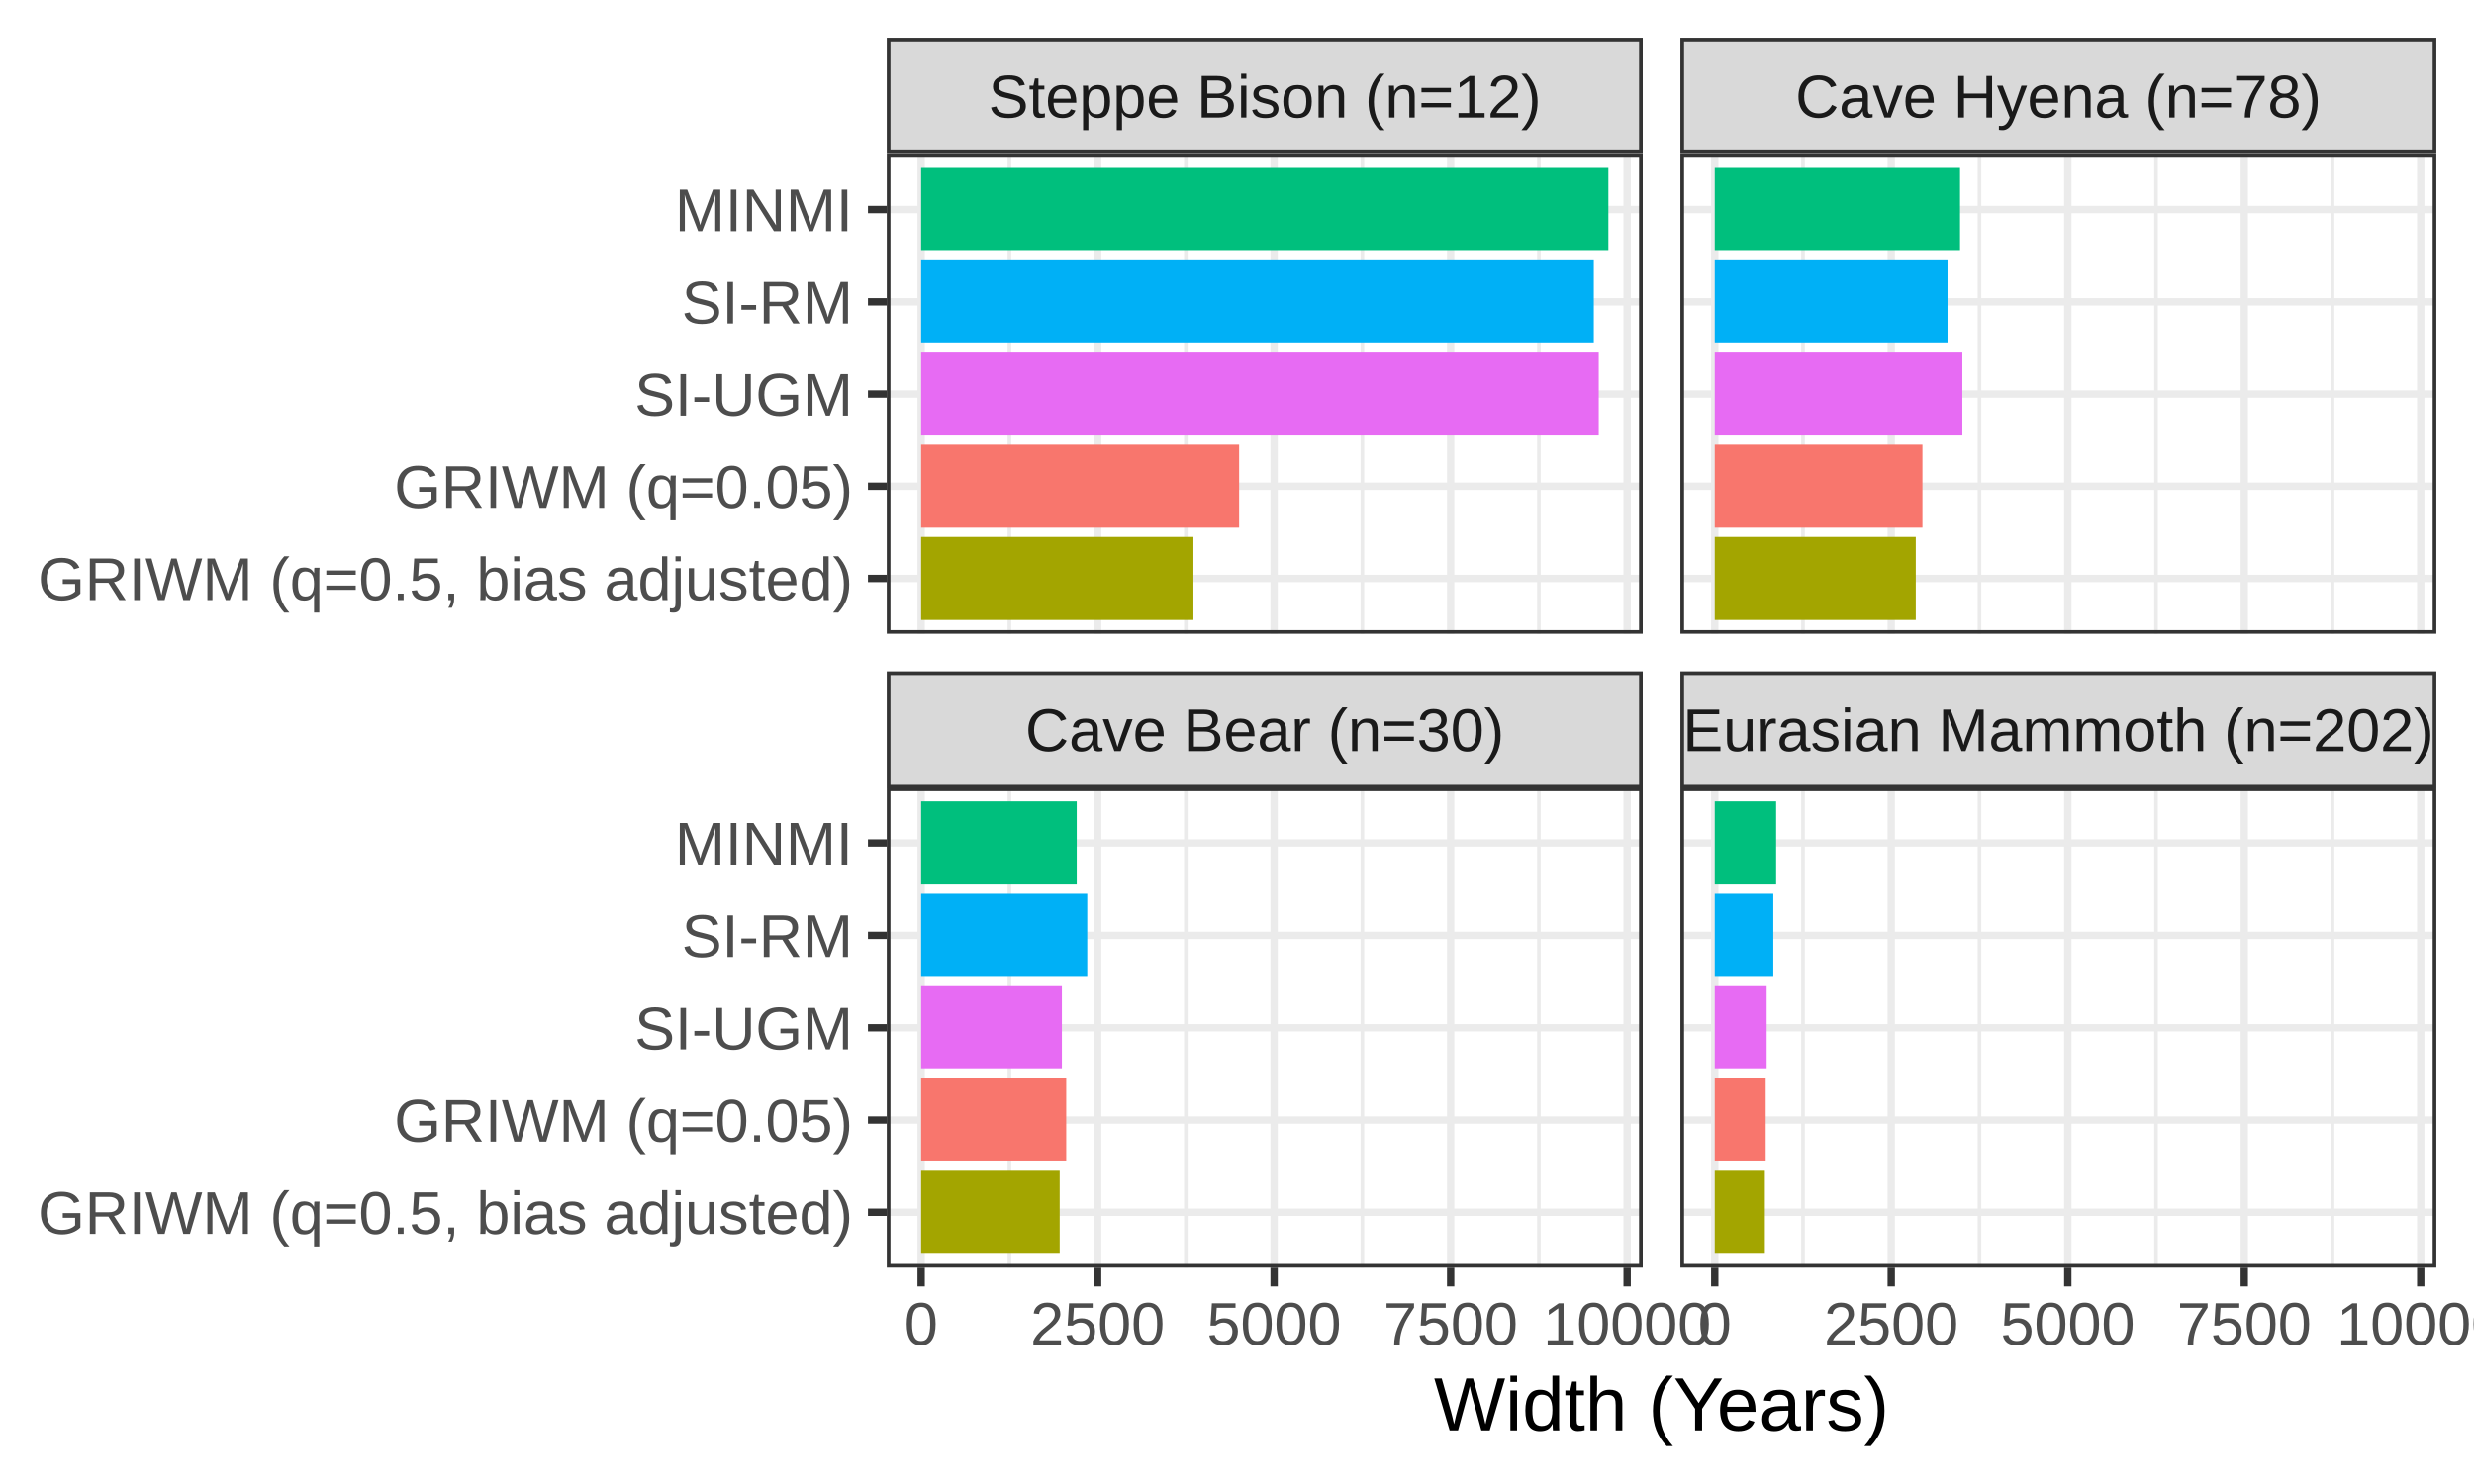
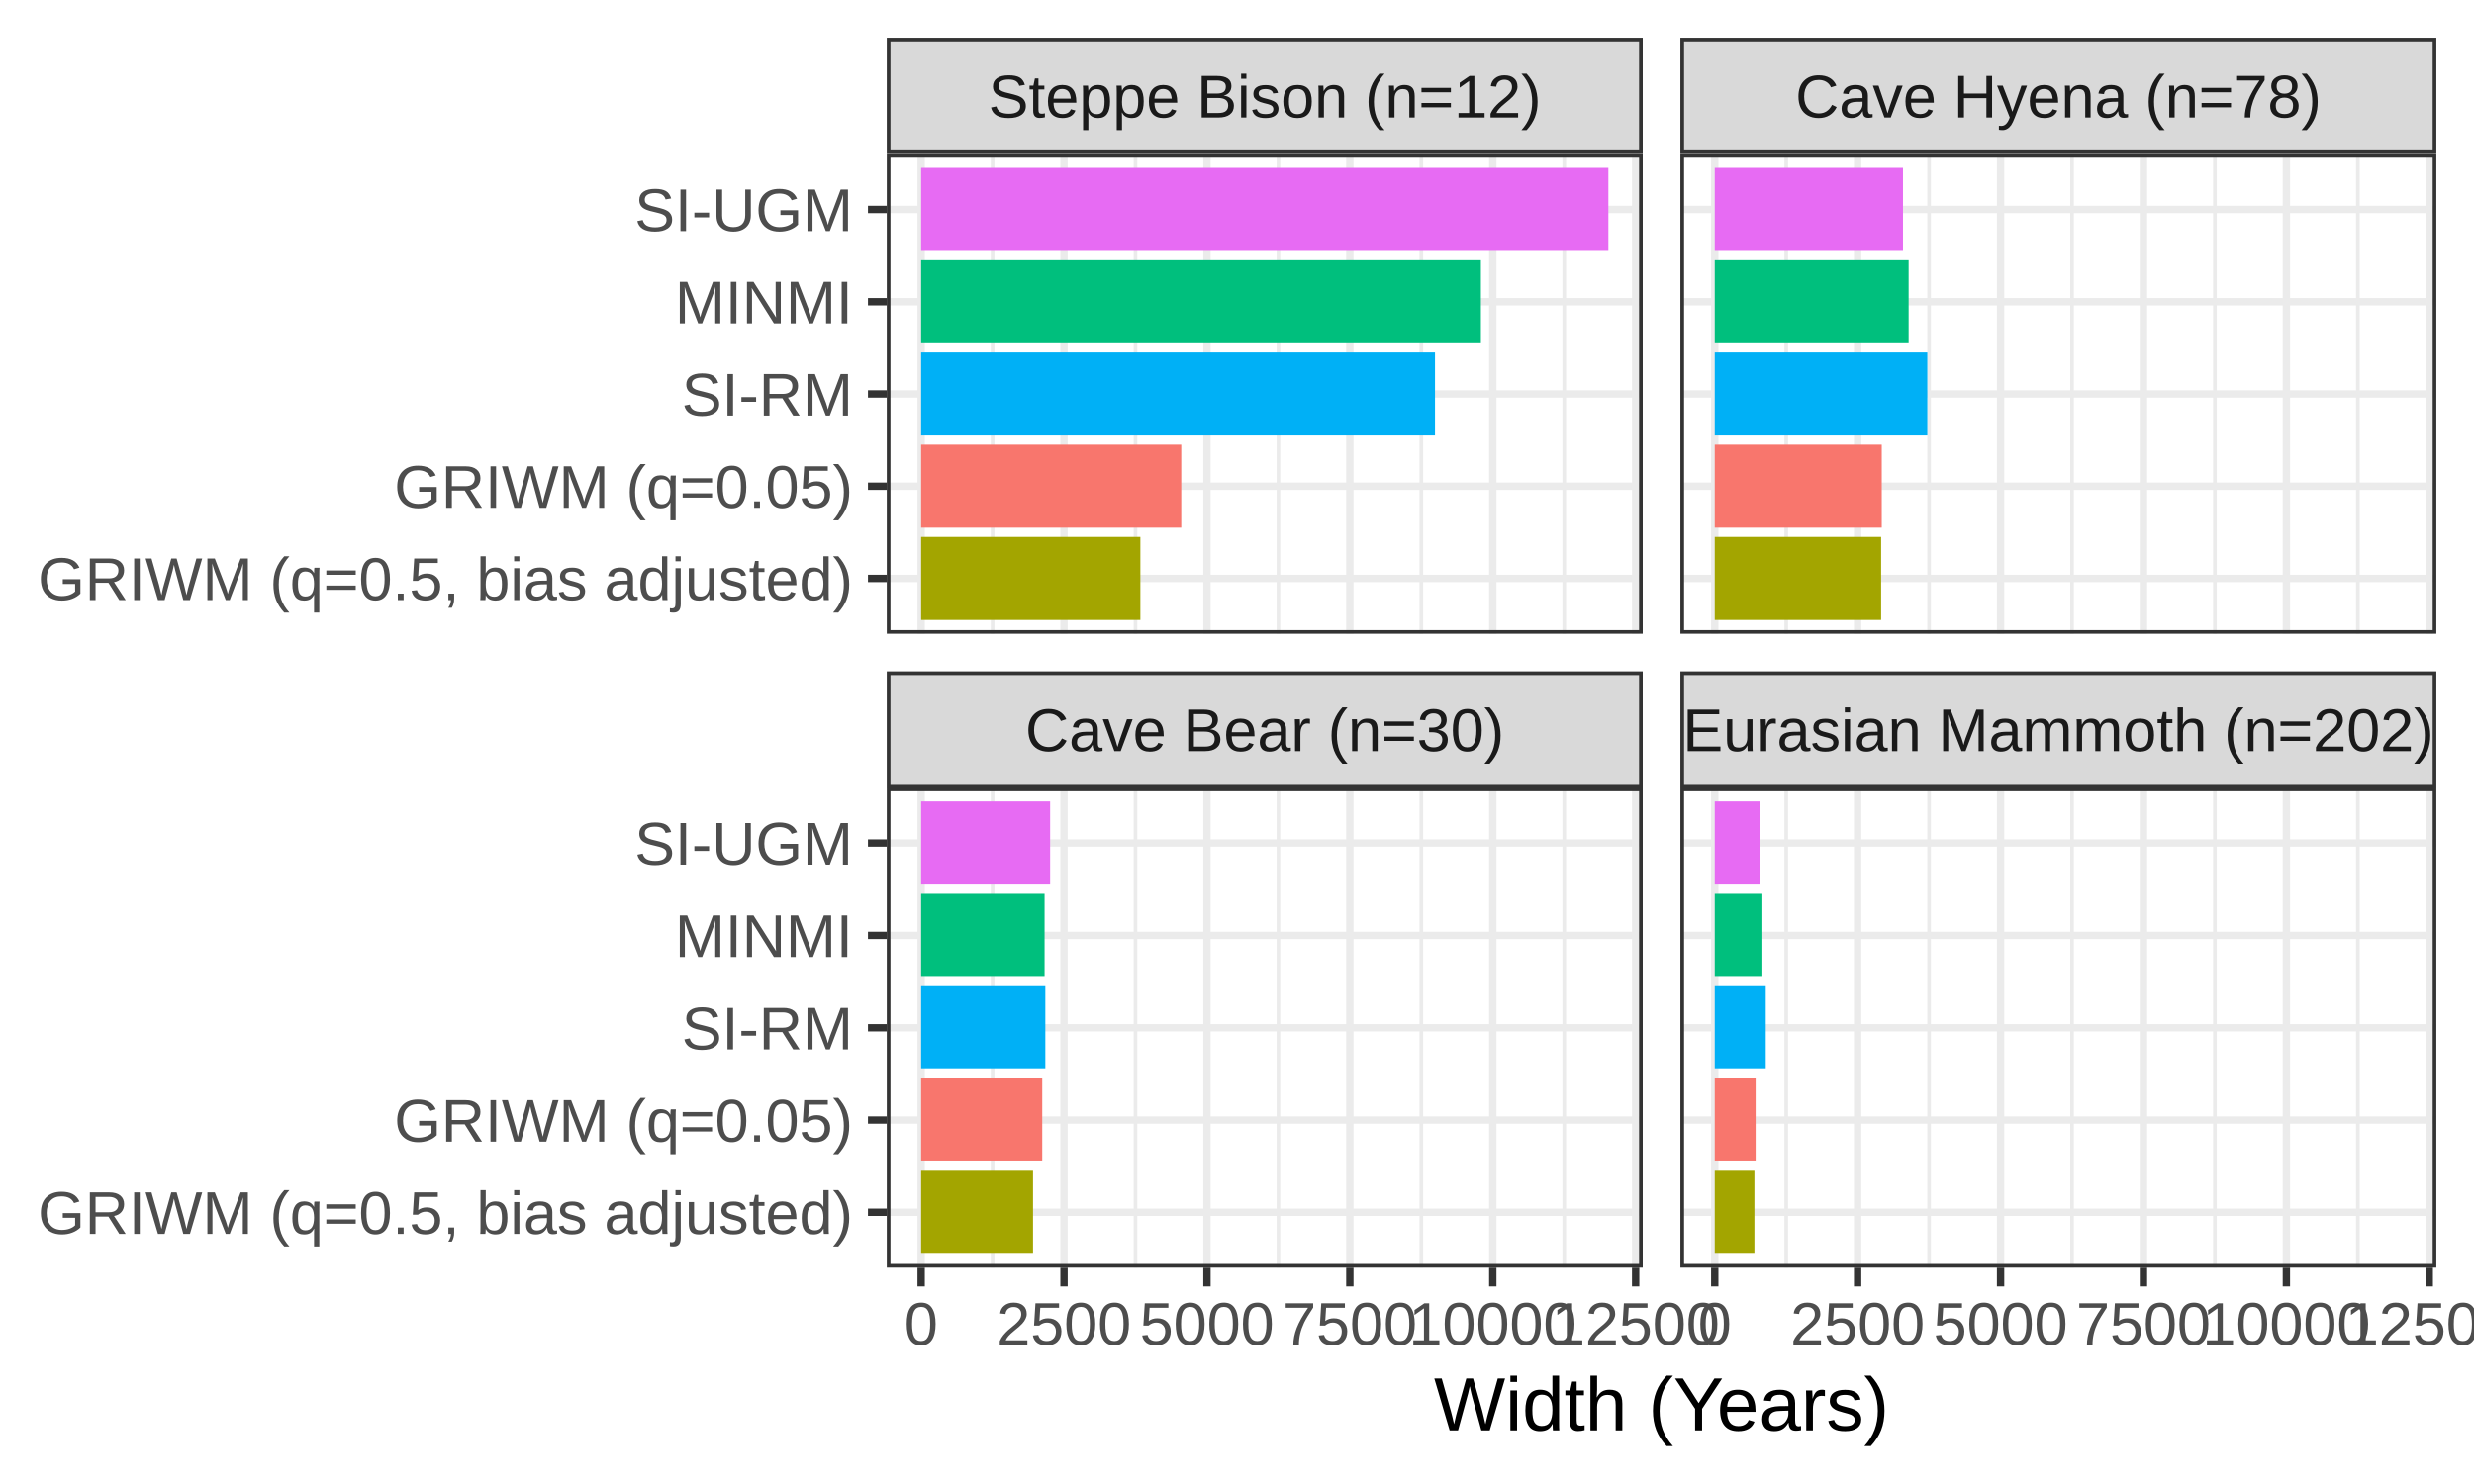
<svg xmlns="http://www.w3.org/2000/svg" class="svglite" width="360.00pt" height="216.00pt" viewBox="0 0 360.00 216.00">
  <defs>
    <style type="text/css">
    .svglite line, .svglite polyline, .svglite polygon, .svglite path, .svglite rect, .svglite circle {
      fill: none;
      stroke: #000000;
      stroke-linecap: round;
      stroke-linejoin: round;
      stroke-miterlimit: 10.00;
    }
    .svglite text {
      white-space: pre;
    }
  </style>
  </defs>
  <rect width="100%" height="100%" style="stroke: none; fill: #FFFFFF;" />
  <defs>
    <clipPath id="cpMC4wMHwzNjAuMDB8MC4wMHwyMTYuMDA=">
      <rect x="0.00" y="0.00" width="360.00" height="216.00" />
    </clipPath>
  </defs>
  <g clip-path="url(#cpMC4wMHwzNjAuMDB8MC4wMHwyMTYuMDA=)">
    <rect x="0.00" y="-0" width="360.00" height="216.00" style="stroke-width: 1.07; stroke: #FFFFFF; fill: #FFFFFF;" />
  </g>
  <defs>
    <clipPath id="cpMTI5LjA0fDIzOS4wNHwyMi40MHw5Mi4yNQ==">
      <rect x="129.04" y="22.40" width="110.00" height="69.85" />
    </clipPath>
  </defs>
  <g clip-path="url(#cpMTI5LjA0fDIzOS4wNHwyMi40MHw5Mi4yNQ==)">
    <rect x="129.04" y="22.40" width="110.00" height="69.85" style="stroke-width: 1.07; stroke: none; fill: #FFFFFF;" />
-     <polyline points="146.88,92.25 146.88,22.40 " style="stroke-width: 0.53; stroke: #EBEBEB; stroke-linecap: butt;" />
-     <polyline points="172.56,92.25 172.56,22.40 " style="stroke-width: 0.53; stroke: #EBEBEB; stroke-linecap: butt;" />
-     <polyline points="198.25,92.25 198.25,22.40 " style="stroke-width: 0.53; stroke: #EBEBEB; stroke-linecap: butt;" />
-     <polyline points="223.93,92.25 223.93,22.40 " style="stroke-width: 0.53; stroke: #EBEBEB; stroke-linecap: butt;" />
+     <polyline points="144.44,92.25 144.44,22.40 " style="stroke-width: 0.53; stroke: #EBEBEB; stroke-linecap: butt;" />
+     <polyline points="165.23,92.25 165.23,22.40 " style="stroke-width: 0.53; stroke: #EBEBEB; stroke-linecap: butt;" />
+     <polyline points="186.03,92.25 186.03,22.40 " style="stroke-width: 0.53; stroke: #EBEBEB; stroke-linecap: butt;" />
+     <polyline points="206.82,92.25 206.82,22.40 " style="stroke-width: 0.53; stroke: #EBEBEB; stroke-linecap: butt;" />
+     <polyline points="227.62,92.25 227.62,22.40 " style="stroke-width: 0.53; stroke: #EBEBEB; stroke-linecap: butt;" />
    <polyline points="129.04,84.19 239.04,84.19 " style="stroke-width: 1.07; stroke: #EBEBEB; stroke-linecap: butt;" />
    <polyline points="129.04,70.76 239.04,70.76 " style="stroke-width: 1.07; stroke: #EBEBEB; stroke-linecap: butt;" />
    <polyline points="129.04,57.32 239.04,57.32 " style="stroke-width: 1.07; stroke: #EBEBEB; stroke-linecap: butt;" />
    <polyline points="129.04,43.89 239.04,43.89 " style="stroke-width: 1.07; stroke: #EBEBEB; stroke-linecap: butt;" />
    <polyline points="129.04,30.46 239.04,30.46 " style="stroke-width: 1.07; stroke: #EBEBEB; stroke-linecap: butt;" />
    <polyline points="134.04,92.25 134.04,22.40 " style="stroke-width: 1.07; stroke: #EBEBEB; stroke-linecap: butt;" />
-     <polyline points="159.72,92.25 159.72,22.40 " style="stroke-width: 1.07; stroke: #EBEBEB; stroke-linecap: butt;" />
-     <polyline points="185.40,92.25 185.40,22.40 " style="stroke-width: 1.07; stroke: #EBEBEB; stroke-linecap: butt;" />
-     <polyline points="211.09,92.25 211.09,22.40 " style="stroke-width: 1.07; stroke: #EBEBEB; stroke-linecap: butt;" />
-     <polyline points="236.77,92.25 236.77,22.40 " style="stroke-width: 1.07; stroke: #EBEBEB; stroke-linecap: butt;" />
-     <rect x="134.04" y="24.41" width="100.00" height="12.09" style="stroke-width: 1.07; stroke: none; stroke-linecap: square; stroke-linejoin: miter; fill: #00BF7D;" />
-     <rect x="134.04" y="51.28" width="98.60" height="12.09" style="stroke-width: 1.07; stroke: none; stroke-linecap: square; stroke-linejoin: miter; fill: #E76BF3;" />
-     <rect x="134.04" y="37.85" width="97.88" height="12.09" style="stroke-width: 1.07; stroke: none; stroke-linecap: square; stroke-linejoin: miter; fill: #00B0F6;" />
-     <rect x="134.04" y="64.71" width="46.27" height="12.09" style="stroke-width: 1.07; stroke: none; stroke-linecap: square; stroke-linejoin: miter; fill: #F8766D;" />
-     <rect x="134.04" y="78.15" width="39.62" height="12.09" style="stroke-width: 1.07; stroke: none; stroke-linecap: square; stroke-linejoin: miter; fill: #A3A500;" />
+     <polyline points="154.83,92.25 154.83,22.40 " style="stroke-width: 1.07; stroke: #EBEBEB; stroke-linecap: butt;" />
+     <polyline points="175.63,92.25 175.63,22.40 " style="stroke-width: 1.07; stroke: #EBEBEB; stroke-linecap: butt;" />
+     <polyline points="196.42,92.25 196.42,22.40 " style="stroke-width: 1.07; stroke: #EBEBEB; stroke-linecap: butt;" />
+     <polyline points="217.22,92.25 217.22,22.40 " style="stroke-width: 1.07; stroke: #EBEBEB; stroke-linecap: butt;" />
+     <polyline points="238.01,92.25 238.01,22.40 " style="stroke-width: 1.07; stroke: #EBEBEB; stroke-linecap: butt;" />
+     <rect x="134.04" y="24.41" width="100.00" height="12.09" style="stroke-width: 1.07; stroke: none; stroke-linecap: square; stroke-linejoin: miter; fill: #E76BF3;" />
+     <rect x="134.04" y="37.85" width="81.45" height="12.09" style="stroke-width: 1.07; stroke: none; stroke-linecap: square; stroke-linejoin: miter; fill: #00BF7D;" />
+     <rect x="134.04" y="51.28" width="74.77" height="12.09" style="stroke-width: 1.07; stroke: none; stroke-linecap: square; stroke-linejoin: miter; fill: #00B0F6;" />
+     <rect x="134.04" y="64.71" width="37.85" height="12.09" style="stroke-width: 1.07; stroke: none; stroke-linecap: square; stroke-linejoin: miter; fill: #F8766D;" />
+     <rect x="134.04" y="78.15" width="31.90" height="12.09" style="stroke-width: 1.07; stroke: none; stroke-linecap: square; stroke-linejoin: miter; fill: #A3A500;" />
    <rect x="129.04" y="22.40" width="110.00" height="69.85" style="stroke-width: 1.07; stroke: #333333;" />
  </g>
  <g clip-path="url(#cpMC4wMHwzNjAuMDB8MC4wMHwyMTYuMDA=)">
</g>
  <defs>
    <clipPath id="cpMTI5LjA0fDIzOS4wNHwxMTQuNjV8MTg0LjUw">
      <rect x="129.04" y="114.65" width="110.00" height="69.85" />
    </clipPath>
  </defs>
  <g clip-path="url(#cpMTI5LjA0fDIzOS4wNHwxMTQuNjV8MTg0LjUw)">
    <rect x="129.04" y="114.65" width="110.00" height="69.85" style="stroke-width: 1.07; stroke: none; fill: #FFFFFF;" />
-     <polyline points="146.88,184.50 146.88,114.65 " style="stroke-width: 0.53; stroke: #EBEBEB; stroke-linecap: butt;" />
-     <polyline points="172.56,184.50 172.56,114.65 " style="stroke-width: 0.53; stroke: #EBEBEB; stroke-linecap: butt;" />
-     <polyline points="198.25,184.50 198.25,114.65 " style="stroke-width: 0.53; stroke: #EBEBEB; stroke-linecap: butt;" />
-     <polyline points="223.93,184.50 223.93,114.65 " style="stroke-width: 0.53; stroke: #EBEBEB; stroke-linecap: butt;" />
+     <polyline points="144.44,184.50 144.44,114.65 " style="stroke-width: 0.53; stroke: #EBEBEB; stroke-linecap: butt;" />
+     <polyline points="165.23,184.50 165.23,114.65 " style="stroke-width: 0.53; stroke: #EBEBEB; stroke-linecap: butt;" />
+     <polyline points="186.03,184.50 186.03,114.65 " style="stroke-width: 0.53; stroke: #EBEBEB; stroke-linecap: butt;" />
+     <polyline points="206.82,184.50 206.82,114.65 " style="stroke-width: 0.53; stroke: #EBEBEB; stroke-linecap: butt;" />
+     <polyline points="227.62,184.50 227.62,114.65 " style="stroke-width: 0.53; stroke: #EBEBEB; stroke-linecap: butt;" />
    <polyline points="129.04,176.44 239.04,176.44 " style="stroke-width: 1.07; stroke: #EBEBEB; stroke-linecap: butt;" />
    <polyline points="129.04,163.01 239.04,163.01 " style="stroke-width: 1.07; stroke: #EBEBEB; stroke-linecap: butt;" />
    <polyline points="129.04,149.58 239.04,149.58 " style="stroke-width: 1.07; stroke: #EBEBEB; stroke-linecap: butt;" />
    <polyline points="129.04,136.14 239.04,136.14 " style="stroke-width: 1.07; stroke: #EBEBEB; stroke-linecap: butt;" />
    <polyline points="129.04,122.71 239.04,122.71 " style="stroke-width: 1.07; stroke: #EBEBEB; stroke-linecap: butt;" />
    <polyline points="134.04,184.50 134.04,114.65 " style="stroke-width: 1.07; stroke: #EBEBEB; stroke-linecap: butt;" />
-     <polyline points="159.72,184.50 159.72,114.65 " style="stroke-width: 1.07; stroke: #EBEBEB; stroke-linecap: butt;" />
-     <polyline points="185.40,184.50 185.40,114.65 " style="stroke-width: 1.07; stroke: #EBEBEB; stroke-linecap: butt;" />
-     <polyline points="211.09,184.50 211.09,114.65 " style="stroke-width: 1.07; stroke: #EBEBEB; stroke-linecap: butt;" />
-     <polyline points="236.77,184.50 236.77,114.65 " style="stroke-width: 1.07; stroke: #EBEBEB; stroke-linecap: butt;" />
-     <rect x="134.04" y="130.10" width="24.17" height="12.09" style="stroke-width: 1.07; stroke: none; stroke-linecap: square; stroke-linejoin: miter; fill: #00B0F6;" />
-     <rect x="134.04" y="116.66" width="22.64" height="12.09" style="stroke-width: 1.07; stroke: none; stroke-linecap: square; stroke-linejoin: miter; fill: #00BF7D;" />
-     <rect x="134.04" y="156.96" width="21.11" height="12.09" style="stroke-width: 1.07; stroke: none; stroke-linecap: square; stroke-linejoin: miter; fill: #F8766D;" />
-     <rect x="134.04" y="143.53" width="20.48" height="12.09" style="stroke-width: 1.07; stroke: none; stroke-linecap: square; stroke-linejoin: miter; fill: #E76BF3;" />
-     <rect x="134.04" y="170.40" width="20.16" height="12.09" style="stroke-width: 1.07; stroke: none; stroke-linecap: square; stroke-linejoin: miter; fill: #A3A500;" />
+     <polyline points="154.83,184.50 154.83,114.65 " style="stroke-width: 1.07; stroke: #EBEBEB; stroke-linecap: butt;" />
+     <polyline points="175.63,184.50 175.63,114.65 " style="stroke-width: 1.07; stroke: #EBEBEB; stroke-linecap: butt;" />
+     <polyline points="196.42,184.50 196.42,114.65 " style="stroke-width: 1.07; stroke: #EBEBEB; stroke-linecap: butt;" />
+     <polyline points="217.22,184.50 217.22,114.65 " style="stroke-width: 1.07; stroke: #EBEBEB; stroke-linecap: butt;" />
+     <polyline points="238.01,184.50 238.01,114.65 " style="stroke-width: 1.07; stroke: #EBEBEB; stroke-linecap: butt;" />
+     <rect x="134.04" y="116.66" width="18.77" height="12.09" style="stroke-width: 1.07; stroke: none; stroke-linecap: square; stroke-linejoin: miter; fill: #E76BF3;" />
+     <rect x="134.04" y="143.53" width="18.07" height="12.09" style="stroke-width: 1.07; stroke: none; stroke-linecap: square; stroke-linejoin: miter; fill: #00B0F6;" />
+     <rect x="134.04" y="130.10" width="17.96" height="12.09" style="stroke-width: 1.07; stroke: none; stroke-linecap: square; stroke-linejoin: miter; fill: #00BF7D;" />
+     <rect x="134.04" y="156.96" width="17.62" height="12.09" style="stroke-width: 1.07; stroke: none; stroke-linecap: square; stroke-linejoin: miter; fill: #F8766D;" />
+     <rect x="134.04" y="170.40" width="16.28" height="12.09" style="stroke-width: 1.07; stroke: none; stroke-linecap: square; stroke-linejoin: miter; fill: #A3A500;" />
    <rect x="129.04" y="114.65" width="110.00" height="69.85" style="stroke-width: 1.07; stroke: #333333;" />
  </g>
  <g clip-path="url(#cpMC4wMHwzNjAuMDB8MC4wMHwyMTYuMDA=)">
</g>
  <defs>
    <clipPath id="cpMjQ0LjUyfDM1NC41MnwyMi40MHw5Mi4yNQ==">
      <rect x="244.52" y="22.40" width="110.00" height="69.85" />
    </clipPath>
  </defs>
  <g clip-path="url(#cpMjQ0LjUyfDM1NC41MnwyMi40MHw5Mi4yNQ==)">
    <rect x="244.52" y="22.40" width="110.00" height="69.85" style="stroke-width: 1.07; stroke: none; fill: #FFFFFF;" />
-     <polyline points="262.36,92.25 262.36,22.40 " style="stroke-width: 0.53; stroke: #EBEBEB; stroke-linecap: butt;" />
-     <polyline points="288.04,92.25 288.04,22.40 " style="stroke-width: 0.53; stroke: #EBEBEB; stroke-linecap: butt;" />
-     <polyline points="313.73,92.25 313.73,22.40 " style="stroke-width: 0.53; stroke: #EBEBEB; stroke-linecap: butt;" />
-     <polyline points="339.41,92.25 339.41,22.40 " style="stroke-width: 0.53; stroke: #EBEBEB; stroke-linecap: butt;" />
+     <polyline points="259.92,92.25 259.92,22.40 " style="stroke-width: 0.53; stroke: #EBEBEB; stroke-linecap: butt;" />
+     <polyline points="280.71,92.25 280.71,22.40 " style="stroke-width: 0.53; stroke: #EBEBEB; stroke-linecap: butt;" />
+     <polyline points="301.51,92.25 301.51,22.40 " style="stroke-width: 0.53; stroke: #EBEBEB; stroke-linecap: butt;" />
+     <polyline points="322.30,92.25 322.30,22.40 " style="stroke-width: 0.53; stroke: #EBEBEB; stroke-linecap: butt;" />
+     <polyline points="343.10,92.25 343.10,22.40 " style="stroke-width: 0.53; stroke: #EBEBEB; stroke-linecap: butt;" />
    <polyline points="244.52,84.19 354.52,84.19 " style="stroke-width: 1.07; stroke: #EBEBEB; stroke-linecap: butt;" />
    <polyline points="244.52,70.76 354.52,70.76 " style="stroke-width: 1.07; stroke: #EBEBEB; stroke-linecap: butt;" />
    <polyline points="244.52,57.32 354.52,57.32 " style="stroke-width: 1.07; stroke: #EBEBEB; stroke-linecap: butt;" />
    <polyline points="244.52,43.89 354.52,43.89 " style="stroke-width: 1.07; stroke: #EBEBEB; stroke-linecap: butt;" />
    <polyline points="244.52,30.46 354.52,30.46 " style="stroke-width: 1.07; stroke: #EBEBEB; stroke-linecap: butt;" />
    <polyline points="249.52,92.25 249.52,22.40 " style="stroke-width: 1.07; stroke: #EBEBEB; stroke-linecap: butt;" />
-     <polyline points="275.20,92.25 275.20,22.40 " style="stroke-width: 1.07; stroke: #EBEBEB; stroke-linecap: butt;" />
-     <polyline points="300.89,92.25 300.89,22.40 " style="stroke-width: 1.07; stroke: #EBEBEB; stroke-linecap: butt;" />
-     <polyline points="326.57,92.25 326.57,22.40 " style="stroke-width: 1.07; stroke: #EBEBEB; stroke-linecap: butt;" />
-     <polyline points="352.25,92.25 352.25,22.40 " style="stroke-width: 1.07; stroke: #EBEBEB; stroke-linecap: butt;" />
-     <rect x="249.52" y="51.28" width="36.03" height="12.09" style="stroke-width: 1.07; stroke: none; stroke-linecap: square; stroke-linejoin: miter; fill: #E76BF3;" />
-     <rect x="249.52" y="24.41" width="35.69" height="12.09" style="stroke-width: 1.07; stroke: none; stroke-linecap: square; stroke-linejoin: miter; fill: #00BF7D;" />
-     <rect x="249.52" y="37.85" width="33.87" height="12.09" style="stroke-width: 1.07; stroke: none; stroke-linecap: square; stroke-linejoin: miter; fill: #00B0F6;" />
-     <rect x="249.52" y="64.71" width="30.22" height="12.09" style="stroke-width: 1.07; stroke: none; stroke-linecap: square; stroke-linejoin: miter; fill: #F8766D;" />
-     <rect x="249.52" y="78.15" width="29.25" height="12.09" style="stroke-width: 1.07; stroke: none; stroke-linecap: square; stroke-linejoin: miter; fill: #A3A500;" />
+     <polyline points="270.31,92.25 270.31,22.40 " style="stroke-width: 1.07; stroke: #EBEBEB; stroke-linecap: butt;" />
+     <polyline points="291.11,92.25 291.11,22.40 " style="stroke-width: 1.07; stroke: #EBEBEB; stroke-linecap: butt;" />
+     <polyline points="311.90,92.25 311.90,22.40 " style="stroke-width: 1.07; stroke: #EBEBEB; stroke-linecap: butt;" />
+     <polyline points="332.70,92.25 332.70,22.40 " style="stroke-width: 1.07; stroke: #EBEBEB; stroke-linecap: butt;" />
+     <polyline points="353.49,92.25 353.49,22.40 " style="stroke-width: 1.07; stroke: #EBEBEB; stroke-linecap: butt;" />
+     <rect x="249.52" y="51.28" width="30.93" height="12.09" style="stroke-width: 1.07; stroke: none; stroke-linecap: square; stroke-linejoin: miter; fill: #00B0F6;" />
+     <rect x="249.52" y="37.85" width="28.21" height="12.09" style="stroke-width: 1.07; stroke: none; stroke-linecap: square; stroke-linejoin: miter; fill: #00BF7D;" />
+     <rect x="249.52" y="24.41" width="27.39" height="12.09" style="stroke-width: 1.07; stroke: none; stroke-linecap: square; stroke-linejoin: miter; fill: #E76BF3;" />
+     <rect x="249.52" y="64.71" width="24.30" height="12.09" style="stroke-width: 1.07; stroke: none; stroke-linecap: square; stroke-linejoin: miter; fill: #F8766D;" />
+     <rect x="249.52" y="78.15" width="24.21" height="12.09" style="stroke-width: 1.07; stroke: none; stroke-linecap: square; stroke-linejoin: miter; fill: #A3A500;" />
    <rect x="244.52" y="22.40" width="110.00" height="69.85" style="stroke-width: 1.07; stroke: #333333;" />
  </g>
  <g clip-path="url(#cpMC4wMHwzNjAuMDB8MC4wMHwyMTYuMDA=)">
</g>
  <defs>
    <clipPath id="cpMjQ0LjUyfDM1NC41MnwxMTQuNjV8MTg0LjUw">
      <rect x="244.52" y="114.65" width="110.00" height="69.85" />
    </clipPath>
  </defs>
  <g clip-path="url(#cpMjQ0LjUyfDM1NC41MnwxMTQuNjV8MTg0LjUw)">
    <rect x="244.52" y="114.65" width="110.00" height="69.85" style="stroke-width: 1.07; stroke: none; fill: #FFFFFF;" />
-     <polyline points="262.36,184.50 262.36,114.65 " style="stroke-width: 0.53; stroke: #EBEBEB; stroke-linecap: butt;" />
-     <polyline points="288.04,184.50 288.04,114.65 " style="stroke-width: 0.53; stroke: #EBEBEB; stroke-linecap: butt;" />
-     <polyline points="313.73,184.50 313.73,114.65 " style="stroke-width: 0.53; stroke: #EBEBEB; stroke-linecap: butt;" />
-     <polyline points="339.41,184.50 339.41,114.65 " style="stroke-width: 0.53; stroke: #EBEBEB; stroke-linecap: butt;" />
+     <polyline points="259.92,184.50 259.92,114.65 " style="stroke-width: 0.53; stroke: #EBEBEB; stroke-linecap: butt;" />
+     <polyline points="280.71,184.50 280.71,114.65 " style="stroke-width: 0.53; stroke: #EBEBEB; stroke-linecap: butt;" />
+     <polyline points="301.51,184.50 301.51,114.65 " style="stroke-width: 0.53; stroke: #EBEBEB; stroke-linecap: butt;" />
+     <polyline points="322.30,184.50 322.30,114.65 " style="stroke-width: 0.53; stroke: #EBEBEB; stroke-linecap: butt;" />
+     <polyline points="343.10,184.50 343.10,114.65 " style="stroke-width: 0.53; stroke: #EBEBEB; stroke-linecap: butt;" />
    <polyline points="244.52,176.44 354.52,176.44 " style="stroke-width: 1.07; stroke: #EBEBEB; stroke-linecap: butt;" />
    <polyline points="244.52,163.01 354.52,163.01 " style="stroke-width: 1.07; stroke: #EBEBEB; stroke-linecap: butt;" />
    <polyline points="244.52,149.58 354.52,149.58 " style="stroke-width: 1.07; stroke: #EBEBEB; stroke-linecap: butt;" />
    <polyline points="244.52,136.14 354.52,136.14 " style="stroke-width: 1.07; stroke: #EBEBEB; stroke-linecap: butt;" />
    <polyline points="244.52,122.71 354.52,122.71 " style="stroke-width: 1.07; stroke: #EBEBEB; stroke-linecap: butt;" />
    <polyline points="249.52,184.50 249.52,114.65 " style="stroke-width: 1.07; stroke: #EBEBEB; stroke-linecap: butt;" />
-     <polyline points="275.20,184.50 275.20,114.65 " style="stroke-width: 1.07; stroke: #EBEBEB; stroke-linecap: butt;" />
-     <polyline points="300.89,184.50 300.89,114.65 " style="stroke-width: 1.07; stroke: #EBEBEB; stroke-linecap: butt;" />
-     <polyline points="326.57,184.50 326.57,114.65 " style="stroke-width: 1.07; stroke: #EBEBEB; stroke-linecap: butt;" />
-     <polyline points="352.25,184.50 352.25,114.65 " style="stroke-width: 1.07; stroke: #EBEBEB; stroke-linecap: butt;" />
-     <rect x="249.52" y="116.66" width="8.93" height="12.09" style="stroke-width: 1.07; stroke: none; stroke-linecap: square; stroke-linejoin: miter; fill: #00BF7D;" />
-     <rect x="249.52" y="130.10" width="8.52" height="12.09" style="stroke-width: 1.07; stroke: none; stroke-linecap: square; stroke-linejoin: miter; fill: #00B0F6;" />
-     <rect x="249.52" y="143.53" width="7.55" height="12.09" style="stroke-width: 1.07; stroke: none; stroke-linecap: square; stroke-linejoin: miter; fill: #E76BF3;" />
-     <rect x="249.52" y="156.96" width="7.41" height="12.09" style="stroke-width: 1.07; stroke: none; stroke-linecap: square; stroke-linejoin: miter; fill: #F8766D;" />
-     <rect x="249.52" y="170.40" width="7.29" height="12.09" style="stroke-width: 1.07; stroke: none; stroke-linecap: square; stroke-linejoin: miter; fill: #A3A500;" />
+     <polyline points="270.31,184.50 270.31,114.65 " style="stroke-width: 1.07; stroke: #EBEBEB; stroke-linecap: butt;" />
+     <polyline points="291.11,184.50 291.11,114.65 " style="stroke-width: 1.07; stroke: #EBEBEB; stroke-linecap: butt;" />
+     <polyline points="311.90,184.50 311.90,114.65 " style="stroke-width: 1.07; stroke: #EBEBEB; stroke-linecap: butt;" />
+     <polyline points="332.70,184.50 332.70,114.65 " style="stroke-width: 1.07; stroke: #EBEBEB; stroke-linecap: butt;" />
+     <polyline points="353.49,184.50 353.49,114.65 " style="stroke-width: 1.07; stroke: #EBEBEB; stroke-linecap: butt;" />
+     <rect x="249.52" y="143.53" width="7.42" height="12.09" style="stroke-width: 1.07; stroke: none; stroke-linecap: square; stroke-linejoin: miter; fill: #00B0F6;" />
+     <rect x="249.52" y="130.10" width="6.93" height="12.09" style="stroke-width: 1.07; stroke: none; stroke-linecap: square; stroke-linejoin: miter; fill: #00BF7D;" />
+     <rect x="249.52" y="116.66" width="6.59" height="12.09" style="stroke-width: 1.07; stroke: none; stroke-linecap: square; stroke-linejoin: miter; fill: #E76BF3;" />
+     <rect x="249.52" y="156.96" width="5.95" height="12.09" style="stroke-width: 1.07; stroke: none; stroke-linecap: square; stroke-linejoin: miter; fill: #F8766D;" />
+     <rect x="249.52" y="170.40" width="5.77" height="12.09" style="stroke-width: 1.07; stroke: none; stroke-linecap: square; stroke-linejoin: miter; fill: #A3A500;" />
    <rect x="244.52" y="114.65" width="110.00" height="69.85" style="stroke-width: 1.07; stroke: #333333;" />
  </g>
  <g clip-path="url(#cpMC4wMHwzNjAuMDB8MC4wMHwyMTYuMDA=)">
</g>
  <defs>
    <clipPath id="cpMTI5LjA0fDIzOS4wNHw5Ny43M3wxMTQuNjU=">
      <rect x="129.04" y="97.73" width="110.00" height="16.92" />
    </clipPath>
  </defs>
  <g clip-path="url(#cpMTI5LjA0fDIzOS4wNHw5Ny43M3wxMTQuNjU=)">
    <rect x="129.04" y="97.73" width="110.00" height="16.92" style="stroke-width: 1.07; stroke: #333333; fill: #D9D9D9;" />
    <text x="184.04" y="109.34" text-anchor="middle" style="font-size: 8.80px;fill: #1A1A1A; font-family: &quot;Arial&quot;;" textLength="69.72px" lengthAdjust="spacingAndGlyphs">Cave Bear (n=30)</text>
  </g>
  <g clip-path="url(#cpMC4wMHwzNjAuMDB8MC4wMHwyMTYuMDA=)">
</g>
  <defs>
    <clipPath id="cpMjQ0LjUyfDM1NC41Mnw5Ny43M3wxMTQuNjU=">
      <rect x="244.52" y="97.73" width="110.00" height="16.92" />
    </clipPath>
  </defs>
  <g clip-path="url(#cpMjQ0LjUyfDM1NC41Mnw5Ny43M3wxMTQuNjU=)">
    <rect x="244.52" y="97.73" width="110.00" height="16.92" style="stroke-width: 1.07; stroke: #333333; fill: #D9D9D9;" />
    <text x="299.52" y="109.34" text-anchor="middle" style="font-size: 8.80px;fill: #1A1A1A; font-family: &quot;Arial&quot;;" textLength="109.34px" lengthAdjust="spacingAndGlyphs">Eurasian Mammoth (n=202)</text>
  </g>
  <g clip-path="url(#cpMC4wMHwzNjAuMDB8MC4wMHwyMTYuMDA=)">
</g>
  <defs>
    <clipPath id="cpMTI5LjA0fDIzOS4wNHw1LjQ4fDIyLjQw">
      <rect x="129.04" y="5.48" width="110.00" height="16.92" />
    </clipPath>
  </defs>
  <g clip-path="url(#cpMTI5LjA0fDIzOS4wNHw1LjQ4fDIyLjQw)">
    <rect x="129.04" y="5.48" width="110.00" height="16.92" style="stroke-width: 1.07; stroke: #333333; fill: #D9D9D9;" />
    <text x="184.04" y="17.09" text-anchor="middle" style="font-size: 8.80px;fill: #1A1A1A; font-family: &quot;Arial&quot;;" textLength="80.50px" lengthAdjust="spacingAndGlyphs">Steppe Bison (n=12)</text>
  </g>
  <g clip-path="url(#cpMC4wMHwzNjAuMDB8MC4wMHwyMTYuMDA=)">
</g>
  <defs>
    <clipPath id="cpMjQ0LjUyfDM1NC41Mnw1LjQ4fDIyLjQw">
      <rect x="244.52" y="5.48" width="110.00" height="16.92" />
    </clipPath>
  </defs>
  <g clip-path="url(#cpMjQ0LjUyfDM1NC41Mnw1LjQ4fDIyLjQw)">
    <rect x="244.52" y="5.48" width="110.00" height="16.92" style="stroke-width: 1.07; stroke: #333333; fill: #D9D9D9;" />
    <text x="299.52" y="17.09" text-anchor="middle" style="font-size: 8.80px;fill: #1A1A1A; font-family: &quot;Arial&quot;;" textLength="76.56px" lengthAdjust="spacingAndGlyphs">Cave Hyena (n=78)</text>
  </g>
  <g clip-path="url(#cpMC4wMHwzNjAuMDB8MC4wMHwyMTYuMDA=)">
    <polyline points="134.04,187.24 134.04,184.50 " style="stroke-width: 1.07; stroke: #333333; stroke-linecap: butt;" />
-     <polyline points="159.72,187.24 159.72,184.50 " style="stroke-width: 1.07; stroke: #333333; stroke-linecap: butt;" />
-     <polyline points="185.40,187.24 185.40,184.50 " style="stroke-width: 1.07; stroke: #333333; stroke-linecap: butt;" />
-     <polyline points="211.09,187.24 211.09,184.50 " style="stroke-width: 1.07; stroke: #333333; stroke-linecap: butt;" />
-     <polyline points="236.77,187.24 236.77,184.50 " style="stroke-width: 1.07; stroke: #333333; stroke-linecap: butt;" />
+     <polyline points="154.83,187.24 154.83,184.50 " style="stroke-width: 1.07; stroke: #333333; stroke-linecap: butt;" />
+     <polyline points="175.63,187.24 175.63,184.50 " style="stroke-width: 1.07; stroke: #333333; stroke-linecap: butt;" />
+     <polyline points="196.42,187.24 196.42,184.50 " style="stroke-width: 1.07; stroke: #333333; stroke-linecap: butt;" />
+     <polyline points="217.22,187.24 217.22,184.50 " style="stroke-width: 1.07; stroke: #333333; stroke-linecap: butt;" />
+     <polyline points="238.01,187.24 238.01,184.50 " style="stroke-width: 1.07; stroke: #333333; stroke-linecap: butt;" />
    <text x="134.04" y="195.74" text-anchor="middle" style="font-size: 8.80px;fill: #4D4D4D; font-family: &quot;Arial&quot;;" textLength="4.90px" lengthAdjust="spacingAndGlyphs">0</text>
-     <text x="159.72" y="195.74" text-anchor="middle" style="font-size: 8.80px;fill: #4D4D4D; font-family: &quot;Arial&quot;;" textLength="19.58px" lengthAdjust="spacingAndGlyphs">2500</text>
-     <text x="185.40" y="195.74" text-anchor="middle" style="font-size: 8.80px;fill: #4D4D4D; font-family: &quot;Arial&quot;;" textLength="19.58px" lengthAdjust="spacingAndGlyphs">5000</text>
-     <text x="211.09" y="195.74" text-anchor="middle" style="font-size: 8.80px;fill: #4D4D4D; font-family: &quot;Arial&quot;;" textLength="19.58px" lengthAdjust="spacingAndGlyphs">7500</text>
-     <text x="236.77" y="195.74" text-anchor="middle" style="font-size: 8.80px;fill: #4D4D4D; font-family: &quot;Arial&quot;;" textLength="24.48px" lengthAdjust="spacingAndGlyphs">10000</text>
+     <text x="154.83" y="195.74" text-anchor="middle" style="font-size: 8.80px;fill: #4D4D4D; font-family: &quot;Arial&quot;;" textLength="19.58px" lengthAdjust="spacingAndGlyphs">2500</text>
+     <text x="175.63" y="195.74" text-anchor="middle" style="font-size: 8.80px;fill: #4D4D4D; font-family: &quot;Arial&quot;;" textLength="19.58px" lengthAdjust="spacingAndGlyphs">5000</text>
+     <text x="196.42" y="195.74" text-anchor="middle" style="font-size: 8.80px;fill: #4D4D4D; font-family: &quot;Arial&quot;;" textLength="19.58px" lengthAdjust="spacingAndGlyphs">7500</text>
+     <text x="217.22" y="195.74" text-anchor="middle" style="font-size: 8.80px;fill: #4D4D4D; font-family: &quot;Arial&quot;;" textLength="24.48px" lengthAdjust="spacingAndGlyphs">10000</text>
+     <text x="238.01" y="195.74" text-anchor="middle" style="font-size: 8.80px;fill: #4D4D4D; font-family: &quot;Arial&quot;;" textLength="24.48px" lengthAdjust="spacingAndGlyphs">12500</text>
    <polyline points="249.52,187.24 249.52,184.50 " style="stroke-width: 1.07; stroke: #333333; stroke-linecap: butt;" />
-     <polyline points="275.20,187.24 275.20,184.50 " style="stroke-width: 1.07; stroke: #333333; stroke-linecap: butt;" />
-     <polyline points="300.89,187.24 300.89,184.50 " style="stroke-width: 1.07; stroke: #333333; stroke-linecap: butt;" />
-     <polyline points="326.57,187.24 326.57,184.50 " style="stroke-width: 1.07; stroke: #333333; stroke-linecap: butt;" />
-     <polyline points="352.25,187.24 352.25,184.50 " style="stroke-width: 1.07; stroke: #333333; stroke-linecap: butt;" />
+     <polyline points="270.31,187.24 270.31,184.50 " style="stroke-width: 1.07; stroke: #333333; stroke-linecap: butt;" />
+     <polyline points="291.11,187.24 291.11,184.50 " style="stroke-width: 1.07; stroke: #333333; stroke-linecap: butt;" />
+     <polyline points="311.90,187.24 311.90,184.50 " style="stroke-width: 1.07; stroke: #333333; stroke-linecap: butt;" />
+     <polyline points="332.70,187.24 332.70,184.50 " style="stroke-width: 1.07; stroke: #333333; stroke-linecap: butt;" />
+     <polyline points="353.49,187.24 353.49,184.50 " style="stroke-width: 1.07; stroke: #333333; stroke-linecap: butt;" />
    <text x="249.52" y="195.74" text-anchor="middle" style="font-size: 8.80px;fill: #4D4D4D; font-family: &quot;Arial&quot;;" textLength="4.90px" lengthAdjust="spacingAndGlyphs">0</text>
-     <text x="275.20" y="195.74" text-anchor="middle" style="font-size: 8.80px;fill: #4D4D4D; font-family: &quot;Arial&quot;;" textLength="19.58px" lengthAdjust="spacingAndGlyphs">2500</text>
-     <text x="300.89" y="195.74" text-anchor="middle" style="font-size: 8.80px;fill: #4D4D4D; font-family: &quot;Arial&quot;;" textLength="19.58px" lengthAdjust="spacingAndGlyphs">5000</text>
-     <text x="326.57" y="195.74" text-anchor="middle" style="font-size: 8.80px;fill: #4D4D4D; font-family: &quot;Arial&quot;;" textLength="19.58px" lengthAdjust="spacingAndGlyphs">7500</text>
-     <text x="352.25" y="195.74" text-anchor="middle" style="font-size: 8.80px;fill: #4D4D4D; font-family: &quot;Arial&quot;;" textLength="24.48px" lengthAdjust="spacingAndGlyphs">10000</text>
+     <text x="270.31" y="195.74" text-anchor="middle" style="font-size: 8.80px;fill: #4D4D4D; font-family: &quot;Arial&quot;;" textLength="19.58px" lengthAdjust="spacingAndGlyphs">2500</text>
+     <text x="291.11" y="195.74" text-anchor="middle" style="font-size: 8.80px;fill: #4D4D4D; font-family: &quot;Arial&quot;;" textLength="19.58px" lengthAdjust="spacingAndGlyphs">5000</text>
+     <text x="311.90" y="195.74" text-anchor="middle" style="font-size: 8.80px;fill: #4D4D4D; font-family: &quot;Arial&quot;;" textLength="19.58px" lengthAdjust="spacingAndGlyphs">7500</text>
+     <text x="332.70" y="195.74" text-anchor="middle" style="font-size: 8.80px;fill: #4D4D4D; font-family: &quot;Arial&quot;;" textLength="24.48px" lengthAdjust="spacingAndGlyphs">10000</text>
+     <text x="353.49" y="195.74" text-anchor="middle" style="font-size: 8.80px;fill: #4D4D4D; font-family: &quot;Arial&quot;;" textLength="24.48px" lengthAdjust="spacingAndGlyphs">12500</text>
    <text x="124.11" y="87.34" text-anchor="end" style="font-size: 8.80px;fill: #4D4D4D; font-family: &quot;Arial&quot;;" textLength="118.63px" lengthAdjust="spacingAndGlyphs">GRIWM (q=0.5, bias adjusted)</text>
    <text x="124.11" y="73.91" text-anchor="end" style="font-size: 8.80px;fill: #4D4D4D; font-family: &quot;Arial&quot;;" textLength="66.76px" lengthAdjust="spacingAndGlyphs">GRIWM (q=0.05)</text>
-     <text x="124.11" y="60.47" text-anchor="end" style="font-size: 8.80px;fill: #4D4D4D; font-family: &quot;Arial&quot;;" textLength="31.77px" lengthAdjust="spacingAndGlyphs">SI-UGM</text>
-     <text x="124.11" y="47.04" text-anchor="end" style="font-size: 8.80px;fill: #4D4D4D; font-family: &quot;Arial&quot;;" textLength="24.93px" lengthAdjust="spacingAndGlyphs">SI-RM</text>
-     <text x="124.11" y="33.61" text-anchor="end" style="font-size: 8.80px;fill: #4D4D4D; font-family: &quot;Arial&quot;;" textLength="25.91px" lengthAdjust="spacingAndGlyphs">MINMI</text>
+     <text x="124.11" y="60.47" text-anchor="end" style="font-size: 8.80px;fill: #4D4D4D; font-family: &quot;Arial&quot;;" textLength="24.93px" lengthAdjust="spacingAndGlyphs">SI-RM</text>
+     <text x="124.11" y="47.04" text-anchor="end" style="font-size: 8.80px;fill: #4D4D4D; font-family: &quot;Arial&quot;;" textLength="25.91px" lengthAdjust="spacingAndGlyphs">MINMI</text>
+     <text x="124.11" y="33.61" text-anchor="end" style="font-size: 8.80px;fill: #4D4D4D; font-family: &quot;Arial&quot;;" textLength="31.77px" lengthAdjust="spacingAndGlyphs">SI-UGM</text>
    <polyline points="126.30,84.19 129.04,84.19 " style="stroke-width: 1.07; stroke: #333333; stroke-linecap: butt;" />
    <polyline points="126.30,70.76 129.04,70.76 " style="stroke-width: 1.07; stroke: #333333; stroke-linecap: butt;" />
    <polyline points="126.30,57.32 129.04,57.32 " style="stroke-width: 1.07; stroke: #333333; stroke-linecap: butt;" />
    <polyline points="126.30,43.89 129.04,43.89 " style="stroke-width: 1.07; stroke: #333333; stroke-linecap: butt;" />
    <polyline points="126.30,30.46 129.04,30.46 " style="stroke-width: 1.07; stroke: #333333; stroke-linecap: butt;" />
    <text x="124.11" y="179.59" text-anchor="end" style="font-size: 8.80px;fill: #4D4D4D; font-family: &quot;Arial&quot;;" textLength="118.63px" lengthAdjust="spacingAndGlyphs">GRIWM (q=0.5, bias adjusted)</text>
    <text x="124.11" y="166.16" text-anchor="end" style="font-size: 8.80px;fill: #4D4D4D; font-family: &quot;Arial&quot;;" textLength="66.76px" lengthAdjust="spacingAndGlyphs">GRIWM (q=0.05)</text>
-     <text x="124.11" y="152.73" text-anchor="end" style="font-size: 8.80px;fill: #4D4D4D; font-family: &quot;Arial&quot;;" textLength="31.77px" lengthAdjust="spacingAndGlyphs">SI-UGM</text>
-     <text x="124.11" y="139.29" text-anchor="end" style="font-size: 8.80px;fill: #4D4D4D; font-family: &quot;Arial&quot;;" textLength="24.93px" lengthAdjust="spacingAndGlyphs">SI-RM</text>
-     <text x="124.11" y="125.86" text-anchor="end" style="font-size: 8.80px;fill: #4D4D4D; font-family: &quot;Arial&quot;;" textLength="25.91px" lengthAdjust="spacingAndGlyphs">MINMI</text>
+     <text x="124.11" y="152.73" text-anchor="end" style="font-size: 8.80px;fill: #4D4D4D; font-family: &quot;Arial&quot;;" textLength="24.93px" lengthAdjust="spacingAndGlyphs">SI-RM</text>
+     <text x="124.11" y="139.29" text-anchor="end" style="font-size: 8.80px;fill: #4D4D4D; font-family: &quot;Arial&quot;;" textLength="25.91px" lengthAdjust="spacingAndGlyphs">MINMI</text>
+     <text x="124.11" y="125.86" text-anchor="end" style="font-size: 8.80px;fill: #4D4D4D; font-family: &quot;Arial&quot;;" textLength="31.77px" lengthAdjust="spacingAndGlyphs">SI-UGM</text>
    <polyline points="126.30,176.44 129.04,176.44 " style="stroke-width: 1.07; stroke: #333333; stroke-linecap: butt;" />
    <polyline points="126.30,163.01 129.04,163.01 " style="stroke-width: 1.07; stroke: #333333; stroke-linecap: butt;" />
    <polyline points="126.30,149.58 129.04,149.58 " style="stroke-width: 1.07; stroke: #333333; stroke-linecap: butt;" />
    <polyline points="126.30,136.14 129.04,136.14 " style="stroke-width: 1.07; stroke: #333333; stroke-linecap: butt;" />
    <polyline points="126.30,122.71 129.04,122.71 " style="stroke-width: 1.07; stroke: #333333; stroke-linecap: butt;" />
    <text x="241.78" y="208.20" text-anchor="middle" style="font-size: 11.00px; font-family: &quot;Arial&quot;;" textLength="66.25px" lengthAdjust="spacingAndGlyphs">Width (Years)</text>
  </g>
</svg>
